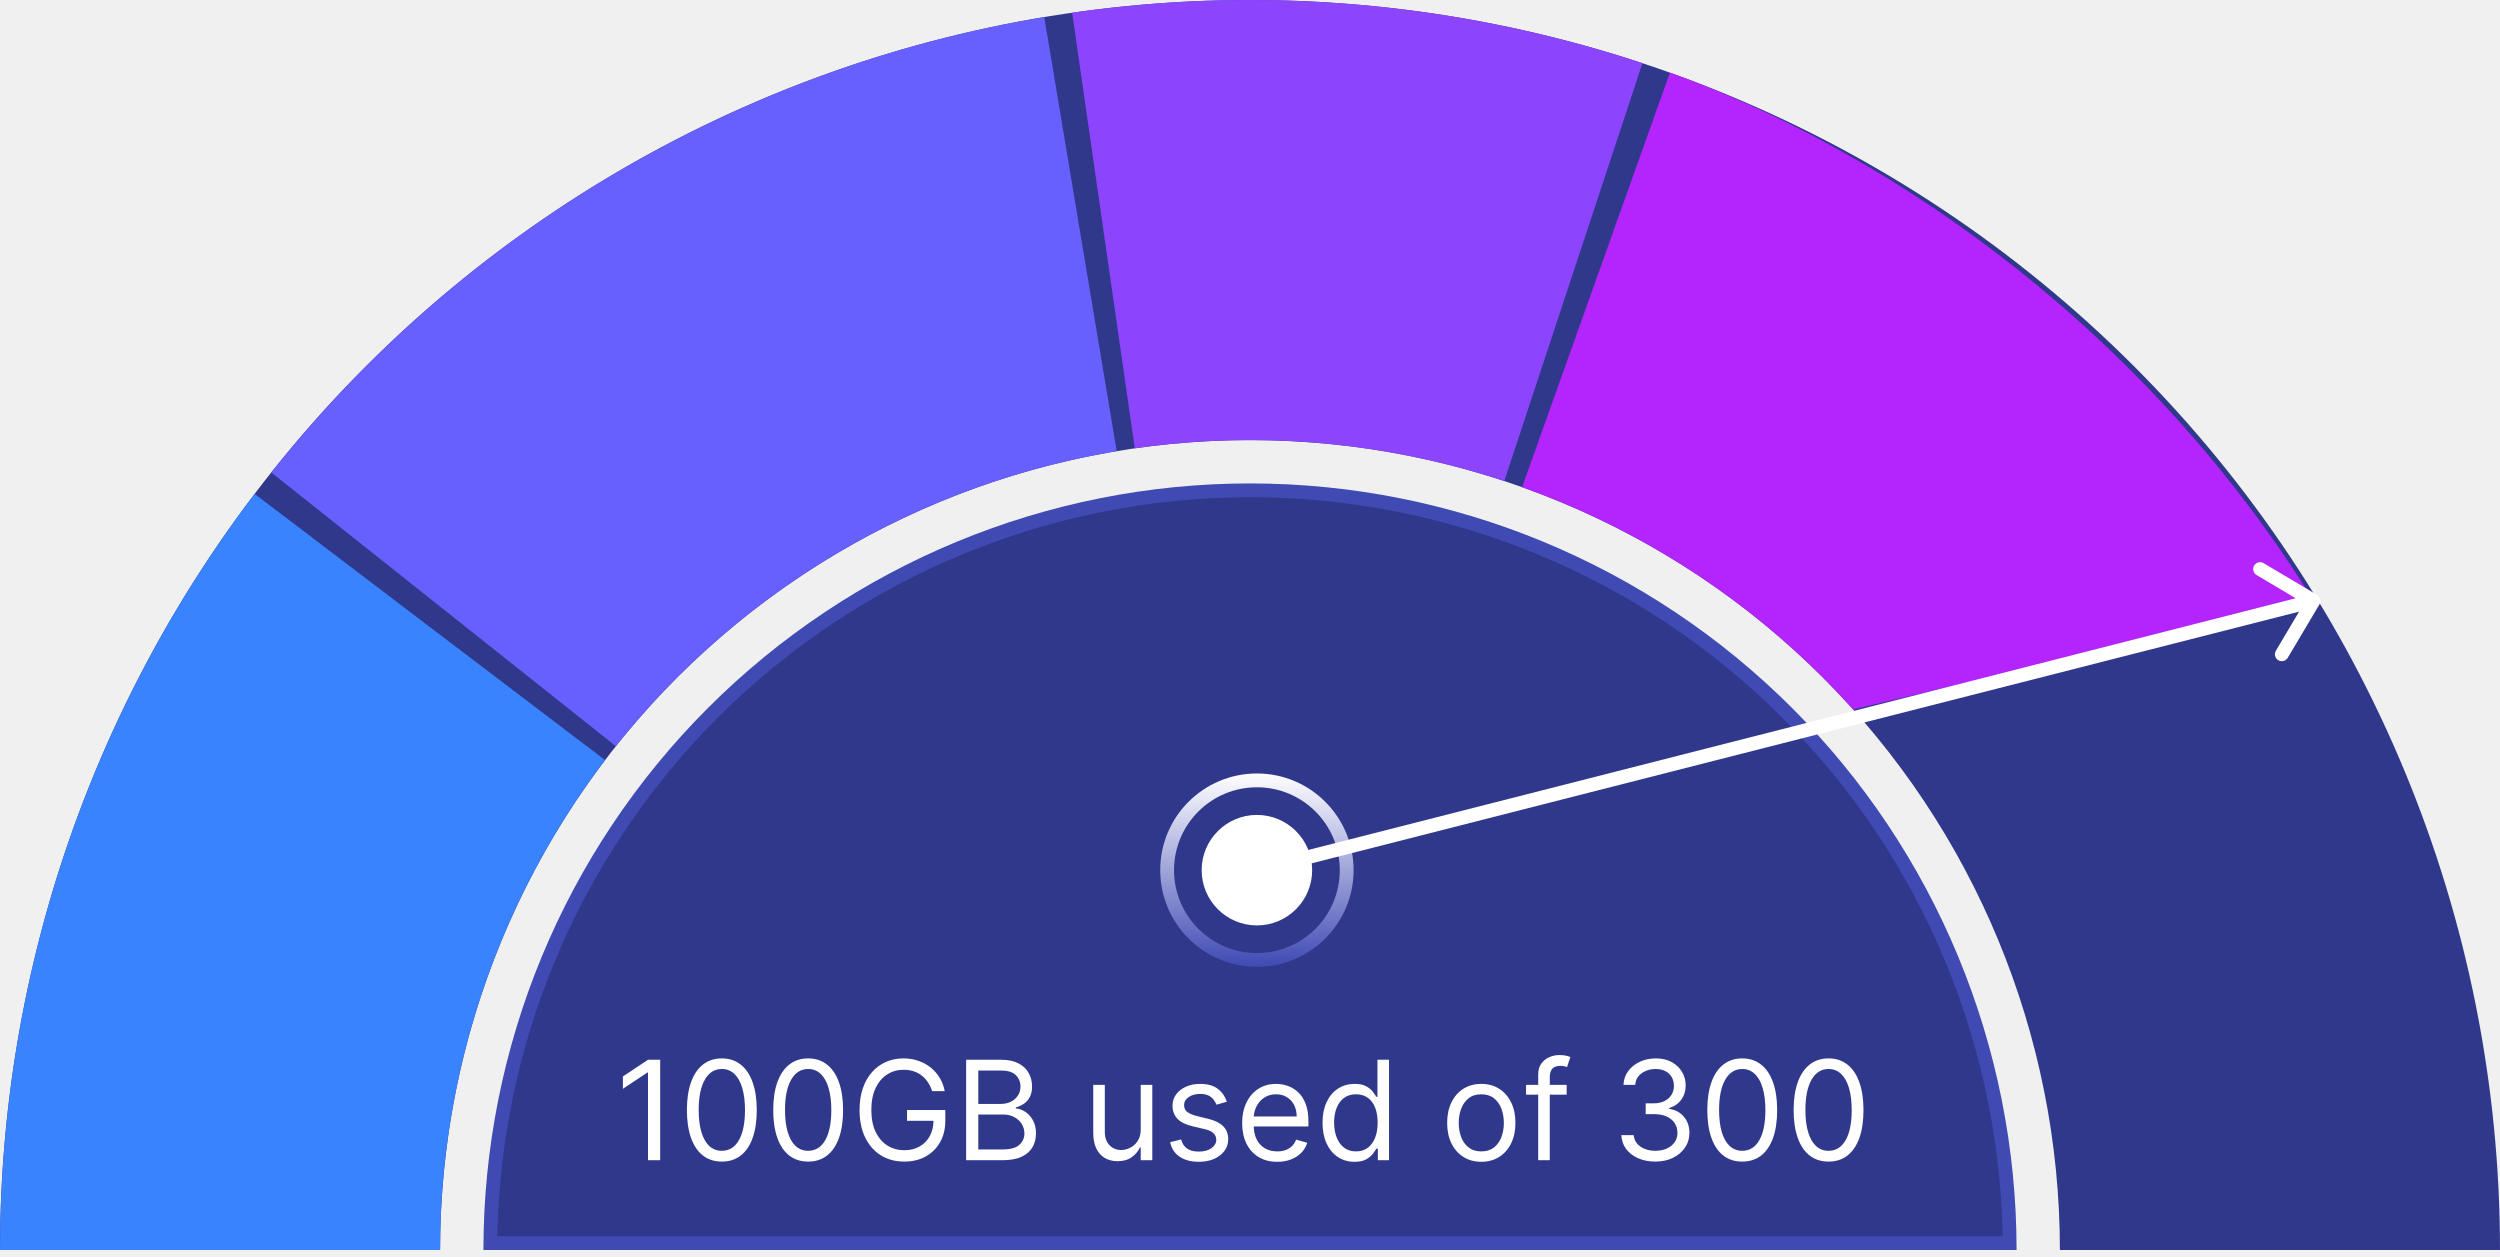
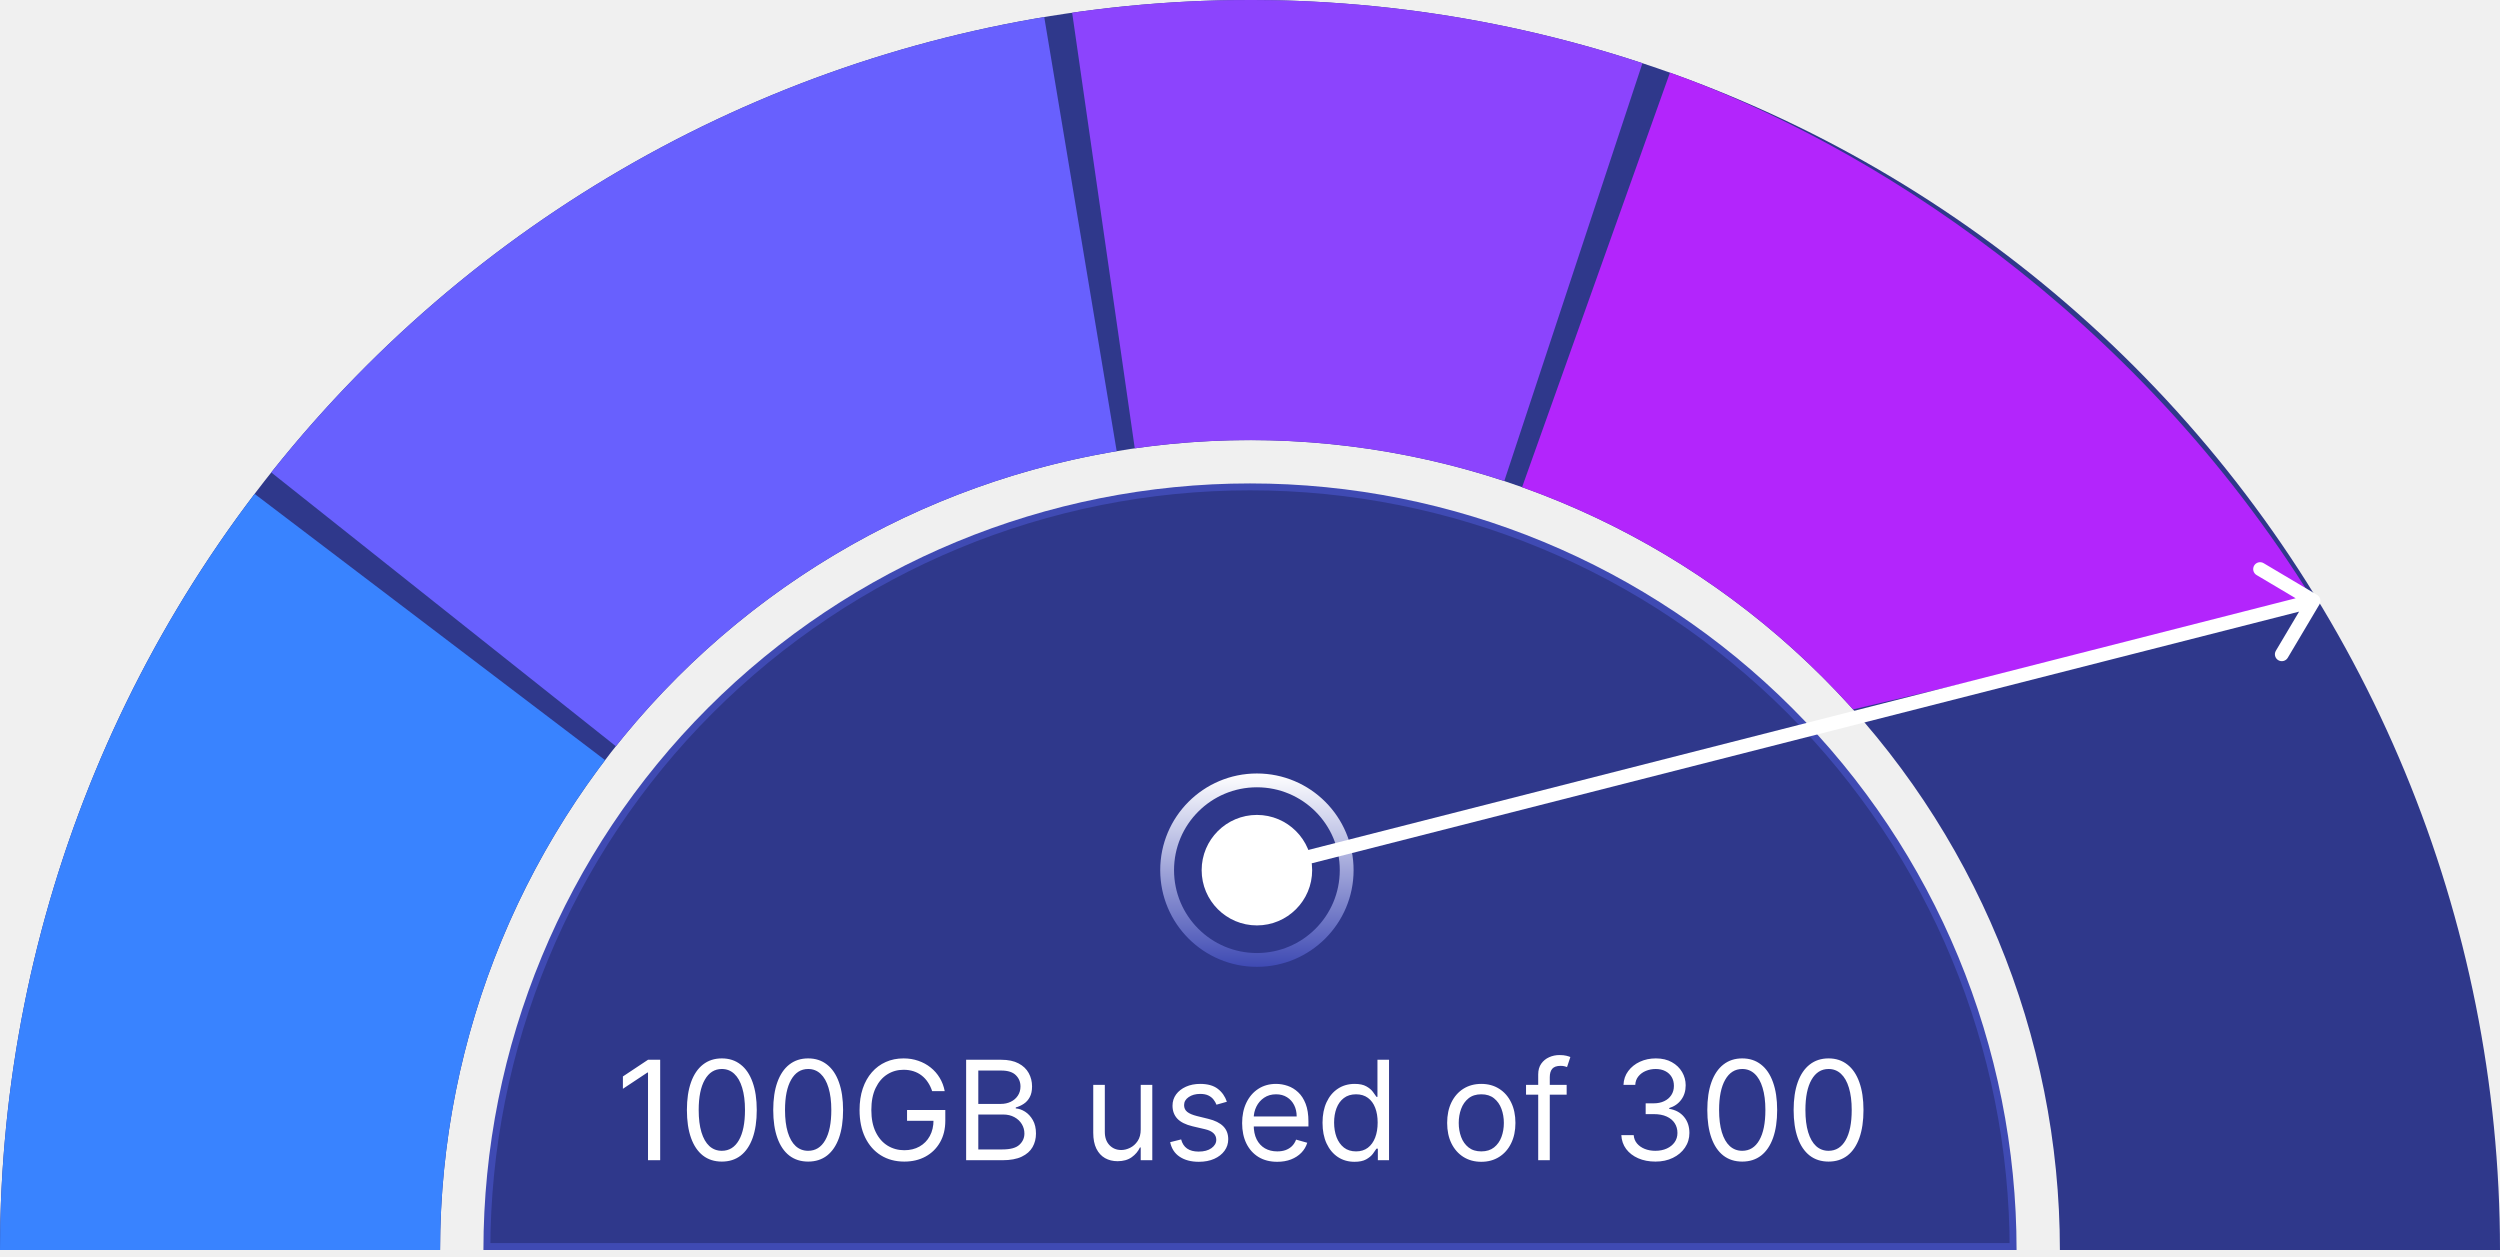
<svg xmlns="http://www.w3.org/2000/svg" width="181" height="91" viewBox="0 0 181 91" fill="none">
  <path d="M0 90.5C2.09833e-06 66.498 9.535 43.479 26.507 26.507C43.479 9.535 66.498 2.57505e-06 90.5 0C114.502 -2.57505e-06 137.521 9.535 154.493 26.507C171.465 43.479 181 66.498 181 90.5L149.136 90.5C149.136 74.949 142.959 60.034 131.962 49.038C120.966 38.041 106.051 31.863 90.5 31.863C74.949 31.863 60.034 38.041 49.038 49.038C38.041 60.034 31.863 74.949 31.863 90.5H0Z" fill="#2F388B" />
  <path d="M0 90.5C1.72844e-06 70.729 6.475 51.502 18.434 35.758L43.807 55.032C36.058 65.232 31.863 77.69 31.863 90.5H0Z" fill="#3983FF" />
  <mask id="path-3-inside-1_0_1" fill="white">
    <path d="M35 90.5C35 75.781 40.847 61.664 51.256 51.256C61.664 40.847 75.781 35 90.5 35C105.22 35 119.336 40.847 129.744 51.256C140.153 61.664 146 75.781 146 90.5L90.5 90.5L35 90.5Z" />
  </mask>
-   <path d="M35 90.5C35 75.781 40.847 61.664 51.256 51.256C61.664 40.847 75.781 35 90.5 35C105.22 35 119.336 40.847 129.744 51.256C140.153 61.664 146 75.781 146 90.5L90.5 90.5L35 90.5Z" fill="#2F388B" stroke="#3F4AB3" stroke-width="2" mask="url(#path-3-inside-1_0_1)" />
+   <path d="M35 90.5C35 75.781 40.847 61.664 51.256 51.256C61.664 40.847 75.781 35 90.5 35C105.22 35 119.336 40.847 129.744 51.256C140.153 61.664 146 75.781 146 90.5L90.5 90.5L35 90.5Z" fill="#2F388B" stroke="#3F4AB3" strokeWidth="2" mask="url(#path-3-inside-1_0_1)" />
  <path d="M19.639 34.206C33.571 16.669 53.511 4.921 75.603 1.235L80.848 32.663C66.534 35.052 53.615 42.664 44.588 54.026L19.639 34.206Z" fill="#6860FE" />
  <path d="M77.624 0.921C91.484 -1.072 105.618 0.18 118.913 4.576L108.91 34.828C100.295 31.98 91.138 31.169 82.157 32.46L77.624 0.921Z" fill="#8C44FD" />
  <path d="M120.904 5.26C135.109 10.327 154.5 22.5 167.5 43.5L134.163 51.362C127.641 44.086 119.403 38.555 110.199 35.272L120.904 5.26Z" fill="#B325FC" />
  <path d="M47.797 76.727V84H46.916V77.651H46.874L45.098 78.829V77.935L46.916 76.727H47.797ZM52.261 84.099C51.726 84.099 51.27 83.954 50.894 83.663C50.517 83.369 50.23 82.944 50.031 82.388C49.832 81.829 49.732 81.154 49.732 80.364C49.732 79.578 49.832 78.906 50.031 78.35C50.232 77.791 50.521 77.365 50.897 77.072C51.276 76.776 51.73 76.628 52.261 76.628C52.791 76.628 53.244 76.776 53.621 77.072C54 77.365 54.288 77.791 54.487 78.35C54.688 78.906 54.789 79.578 54.789 80.364C54.789 81.154 54.69 81.829 54.491 82.388C54.292 82.944 54.004 83.369 53.628 83.663C53.252 83.954 52.796 84.099 52.261 84.099ZM52.261 83.318C52.791 83.318 53.203 83.062 53.496 82.551C53.79 82.04 53.937 81.311 53.937 80.364C53.937 79.734 53.869 79.198 53.734 78.755C53.602 78.312 53.41 77.975 53.159 77.743C52.911 77.511 52.611 77.395 52.261 77.395C51.735 77.395 51.324 77.654 51.029 78.173C50.733 78.689 50.585 79.419 50.585 80.364C50.585 80.993 50.651 81.528 50.783 81.969C50.916 82.409 51.107 82.744 51.355 82.974C51.606 83.203 51.908 83.318 52.261 83.318ZM58.511 84.099C57.976 84.099 57.52 83.954 57.144 83.663C56.767 83.369 56.48 82.944 56.281 82.388C56.082 81.829 55.982 81.154 55.982 80.364C55.982 79.578 56.082 78.906 56.281 78.35C56.482 77.791 56.771 77.365 57.147 77.072C57.526 76.776 57.98 76.628 58.511 76.628C59.041 76.628 59.494 76.776 59.871 77.072C60.25 77.365 60.538 77.791 60.737 78.35C60.938 78.906 61.039 79.578 61.039 80.364C61.039 81.154 60.94 81.829 60.741 82.388C60.542 82.944 60.254 83.369 59.878 83.663C59.502 83.954 59.046 84.099 58.511 84.099ZM58.511 83.318C59.041 83.318 59.453 83.062 59.746 82.551C60.04 82.04 60.187 81.311 60.187 80.364C60.187 79.734 60.119 79.198 59.984 78.755C59.852 78.312 59.66 77.975 59.409 77.743C59.161 77.511 58.861 77.395 58.511 77.395C57.985 77.395 57.574 77.654 57.279 78.173C56.983 78.689 56.835 79.419 56.835 80.364C56.835 80.993 56.901 81.528 57.033 81.969C57.166 82.409 57.357 82.744 57.605 82.974C57.856 83.203 58.158 83.318 58.511 83.318ZM67.488 79C67.41 78.761 67.307 78.547 67.179 78.357C67.054 78.165 66.903 78.002 66.728 77.867C66.555 77.732 66.359 77.629 66.139 77.558C65.918 77.487 65.677 77.452 65.414 77.452C64.983 77.452 64.591 77.563 64.239 77.785C63.886 78.008 63.605 78.336 63.397 78.769C63.189 79.202 63.085 79.734 63.085 80.364C63.085 80.993 63.19 81.525 63.401 81.958C63.611 82.391 63.897 82.719 64.257 82.942C64.616 83.164 65.021 83.276 65.471 83.276C65.888 83.276 66.255 83.187 66.572 83.009C66.891 82.829 67.14 82.576 67.318 82.249C67.498 81.92 67.587 81.533 67.587 81.088L67.857 81.145H65.67V80.364H68.44V81.145C68.44 81.744 68.312 82.265 68.056 82.707C67.803 83.15 67.453 83.493 67.005 83.737C66.56 83.979 66.049 84.099 65.471 84.099C64.827 84.099 64.261 83.948 63.773 83.645C63.288 83.342 62.909 82.911 62.637 82.352C62.367 81.794 62.232 81.131 62.232 80.364C62.232 79.788 62.309 79.271 62.463 78.812C62.619 78.35 62.84 77.957 63.124 77.633C63.408 77.308 63.744 77.06 64.132 76.887C64.52 76.714 64.948 76.628 65.414 76.628C65.798 76.628 66.155 76.686 66.487 76.802C66.82 76.915 67.118 77.078 67.378 77.288C67.641 77.497 67.86 77.746 68.035 78.038C68.21 78.326 68.331 78.647 68.397 79H67.488ZM69.948 84V76.727H72.491C72.997 76.727 73.415 76.815 73.744 76.99C74.073 77.163 74.318 77.396 74.479 77.69C74.64 77.981 74.721 78.304 74.721 78.659C74.721 78.972 74.665 79.23 74.554 79.433C74.445 79.637 74.301 79.798 74.121 79.916C73.943 80.035 73.75 80.122 73.542 80.179V80.25C73.764 80.264 73.988 80.342 74.213 80.484C74.438 80.626 74.626 80.83 74.778 81.095C74.929 81.36 75.005 81.685 75.005 82.068C75.005 82.433 74.922 82.761 74.756 83.052C74.591 83.343 74.329 83.574 73.972 83.744C73.614 83.915 73.149 84 72.576 84H69.948ZM70.829 83.219H72.576C73.151 83.219 73.56 83.108 73.801 82.885C74.045 82.66 74.167 82.388 74.167 82.068C74.167 81.822 74.104 81.595 73.979 81.386C73.853 81.176 73.674 81.008 73.442 80.882C73.21 80.754 72.936 80.69 72.618 80.69H70.829V83.219ZM70.829 79.923H72.462C72.727 79.923 72.966 79.871 73.18 79.767C73.395 79.663 73.566 79.516 73.691 79.327C73.819 79.137 73.883 78.915 73.883 78.659C73.883 78.34 73.772 78.068 73.549 77.846C73.326 77.621 72.974 77.508 72.491 77.508H70.829V79.923ZM82.588 81.77V78.546H83.426V84H82.588V83.077H82.531C82.404 83.354 82.205 83.589 81.935 83.783C81.665 83.975 81.324 84.071 80.912 84.071C80.571 84.071 80.268 83.996 80.003 83.847C79.738 83.696 79.53 83.469 79.378 83.165C79.227 82.86 79.151 82.475 79.151 82.011V78.546H79.989V81.954C79.989 82.352 80.1 82.669 80.323 82.906C80.548 83.143 80.834 83.261 81.182 83.261C81.39 83.261 81.602 83.208 81.818 83.102C82.035 82.995 82.218 82.832 82.365 82.612C82.514 82.391 82.588 82.111 82.588 81.77ZM88.825 79.767L88.072 79.98C88.025 79.855 87.955 79.733 87.863 79.614C87.773 79.494 87.65 79.394 87.493 79.316C87.337 79.238 87.137 79.199 86.893 79.199C86.559 79.199 86.281 79.276 86.059 79.43C85.838 79.581 85.728 79.774 85.728 80.008C85.728 80.217 85.804 80.381 85.956 80.502C86.107 80.623 86.344 80.724 86.666 80.804L87.476 81.003C87.963 81.121 88.327 81.302 88.566 81.546C88.805 81.788 88.924 82.099 88.924 82.48C88.924 82.793 88.835 83.072 88.655 83.318C88.477 83.564 88.228 83.758 87.909 83.901C87.589 84.043 87.218 84.114 86.794 84.114C86.237 84.114 85.777 83.993 85.412 83.751C85.048 83.51 84.817 83.157 84.72 82.693L85.515 82.494C85.591 82.788 85.734 83.008 85.945 83.155C86.158 83.302 86.436 83.375 86.78 83.375C87.17 83.375 87.48 83.292 87.71 83.126C87.942 82.958 88.058 82.757 88.058 82.523C88.058 82.333 87.992 82.175 87.859 82.047C87.727 81.917 87.523 81.82 87.248 81.756L86.339 81.543C85.84 81.424 85.473 81.241 85.238 80.992C85.006 80.741 84.89 80.428 84.89 80.051C84.89 79.743 84.977 79.471 85.15 79.234C85.325 78.998 85.563 78.812 85.863 78.677C86.166 78.542 86.51 78.474 86.893 78.474C87.433 78.474 87.857 78.593 88.165 78.829C88.475 79.066 88.695 79.379 88.825 79.767ZM92.473 84.114C91.947 84.114 91.494 83.998 91.113 83.766C90.734 83.531 90.442 83.204 90.236 82.785C90.032 82.364 89.93 81.874 89.93 81.315C89.93 80.757 90.032 80.264 90.236 79.838C90.442 79.41 90.728 79.076 91.095 78.837C91.464 78.595 91.895 78.474 92.388 78.474C92.672 78.474 92.952 78.522 93.229 78.617C93.506 78.711 93.758 78.865 93.986 79.078C94.213 79.289 94.394 79.568 94.529 79.916C94.664 80.264 94.731 80.693 94.731 81.202V81.557H90.527V80.832H93.879C93.879 80.525 93.818 80.25 93.695 80.008C93.574 79.767 93.401 79.576 93.176 79.437C92.954 79.297 92.691 79.227 92.388 79.227C92.054 79.227 91.765 79.31 91.521 79.476C91.28 79.639 91.094 79.852 90.964 80.115C90.834 80.378 90.768 80.66 90.768 80.96V81.443C90.768 81.855 90.839 82.204 90.981 82.491C91.126 82.775 91.326 82.992 91.582 83.141C91.837 83.287 92.134 83.361 92.473 83.361C92.693 83.361 92.892 83.33 93.07 83.269C93.249 83.204 93.404 83.11 93.535 82.984C93.665 82.856 93.766 82.698 93.837 82.508L94.646 82.736C94.561 83.01 94.418 83.252 94.216 83.46C94.015 83.666 93.767 83.827 93.471 83.943C93.175 84.057 92.842 84.114 92.473 84.114ZM98.066 84.114C97.611 84.114 97.21 83.999 96.862 83.769C96.514 83.537 96.242 83.21 96.045 82.789C95.849 82.365 95.751 81.865 95.751 81.287C95.751 80.714 95.849 80.217 96.045 79.796C96.242 79.374 96.515 79.049 96.866 78.819C97.216 78.589 97.621 78.474 98.08 78.474C98.435 78.474 98.716 78.534 98.922 78.652C99.13 78.768 99.289 78.901 99.398 79.05C99.509 79.197 99.595 79.317 99.657 79.412H99.728V76.727H100.566V84H99.756V83.162H99.657C99.595 83.261 99.508 83.387 99.394 83.538C99.281 83.688 99.118 83.821 98.908 83.94C98.697 84.056 98.416 84.114 98.066 84.114ZM98.18 83.361C98.516 83.361 98.8 83.273 99.032 83.098C99.264 82.921 99.44 82.675 99.561 82.363C99.682 82.048 99.742 81.685 99.742 81.273C99.742 80.865 99.683 80.509 99.564 80.204C99.446 79.896 99.271 79.657 99.039 79.487C98.807 79.314 98.52 79.227 98.18 79.227C97.825 79.227 97.529 79.318 97.292 79.501C97.057 79.681 96.881 79.926 96.763 80.236C96.647 80.544 96.589 80.889 96.589 81.273C96.589 81.661 96.648 82.014 96.766 82.331C96.887 82.646 97.064 82.897 97.299 83.084C97.536 83.269 97.829 83.361 98.18 83.361ZM107.246 84.114C106.753 84.114 106.321 83.996 105.949 83.762C105.58 83.528 105.291 83.2 105.083 82.778C104.877 82.357 104.774 81.865 104.774 81.301C104.774 80.733 104.877 80.237 105.083 79.813C105.291 79.389 105.58 79.06 105.949 78.826C106.321 78.592 106.753 78.474 107.246 78.474C107.738 78.474 108.169 78.592 108.538 78.826C108.91 79.06 109.199 79.389 109.405 79.813C109.613 80.237 109.717 80.733 109.717 81.301C109.717 81.865 109.613 82.357 109.405 82.778C109.199 83.2 108.91 83.528 108.538 83.762C108.169 83.996 107.738 84.114 107.246 84.114ZM107.246 83.361C107.62 83.361 107.927 83.265 108.169 83.073C108.41 82.881 108.589 82.629 108.705 82.317C108.821 82.004 108.879 81.666 108.879 81.301C108.879 80.937 108.821 80.597 108.705 80.282C108.589 79.967 108.41 79.713 108.169 79.519C107.927 79.324 107.62 79.227 107.246 79.227C106.872 79.227 106.564 79.324 106.322 79.519C106.081 79.713 105.902 79.967 105.786 80.282C105.67 80.597 105.612 80.937 105.612 81.301C105.612 81.666 105.67 82.004 105.786 82.317C105.902 82.629 106.081 82.881 106.322 83.073C106.564 83.265 106.872 83.361 107.246 83.361ZM113.426 78.546V79.256H110.485V78.546H113.426ZM111.366 84V77.793C111.366 77.48 111.439 77.22 111.586 77.011C111.733 76.803 111.923 76.647 112.158 76.543C112.392 76.438 112.64 76.386 112.9 76.386C113.106 76.386 113.274 76.403 113.404 76.436C113.534 76.469 113.631 76.5 113.695 76.528L113.454 77.253C113.411 77.239 113.352 77.221 113.276 77.2C113.203 77.178 113.106 77.168 112.985 77.168C112.708 77.168 112.508 77.237 112.385 77.377C112.264 77.517 112.204 77.722 112.204 77.992V84H111.366ZM119.856 84.099C119.387 84.099 118.969 84.019 118.602 83.858C118.238 83.697 117.948 83.473 117.732 83.187C117.519 82.898 117.403 82.563 117.384 82.182H118.279C118.298 82.416 118.378 82.619 118.521 82.789C118.663 82.957 118.848 83.087 119.078 83.18C119.308 83.272 119.562 83.318 119.842 83.318C120.154 83.318 120.431 83.264 120.672 83.155C120.914 83.046 121.103 82.894 121.241 82.7C121.378 82.506 121.447 82.281 121.447 82.026C121.447 81.758 121.38 81.522 121.248 81.319C121.115 81.113 120.921 80.952 120.665 80.836C120.41 80.72 120.097 80.662 119.728 80.662H119.146V79.881H119.728C120.017 79.881 120.27 79.829 120.488 79.724C120.708 79.62 120.88 79.474 121.003 79.284C121.128 79.095 121.191 78.872 121.191 78.617C121.191 78.37 121.137 78.156 121.028 77.974C120.919 77.791 120.765 77.649 120.566 77.548C120.369 77.446 120.137 77.395 119.87 77.395C119.619 77.395 119.382 77.441 119.16 77.533C118.94 77.623 118.76 77.755 118.62 77.928C118.48 78.098 118.405 78.304 118.393 78.546H117.54C117.555 78.164 117.669 77.831 117.885 77.544C118.1 77.255 118.382 77.03 118.73 76.869C119.08 76.708 119.465 76.628 119.884 76.628C120.334 76.628 120.72 76.719 121.042 76.901C121.364 77.081 121.611 77.319 121.784 77.615C121.957 77.911 122.043 78.231 122.043 78.574C122.043 78.983 121.936 79.333 121.72 79.621C121.507 79.91 121.217 80.11 120.85 80.222V80.278C121.309 80.354 121.668 80.549 121.926 80.864C122.184 81.177 122.313 81.564 122.313 82.026C122.313 82.421 122.205 82.776 121.99 83.091C121.777 83.403 121.486 83.65 121.116 83.829C120.747 84.01 120.327 84.099 119.856 84.099ZM126.138 84.099C125.603 84.099 125.147 83.954 124.771 83.663C124.394 83.369 124.106 82.944 123.908 82.388C123.709 81.829 123.609 81.154 123.609 80.364C123.609 79.578 123.709 78.906 123.908 78.35C124.109 77.791 124.398 77.365 124.774 77.072C125.153 76.776 125.607 76.628 126.138 76.628C126.668 76.628 127.121 76.776 127.498 77.072C127.877 77.365 128.165 77.791 128.364 78.35C128.565 78.906 128.666 79.578 128.666 80.364C128.666 81.154 128.567 81.829 128.368 82.388C128.169 82.944 127.881 83.369 127.505 83.663C127.128 83.954 126.673 84.099 126.138 84.099ZM126.138 83.318C126.668 83.318 127.08 83.062 127.373 82.551C127.667 82.04 127.814 81.311 127.814 80.364C127.814 79.734 127.746 79.198 127.611 78.755C127.479 78.312 127.287 77.975 127.036 77.743C126.788 77.511 126.488 77.395 126.138 77.395C125.612 77.395 125.201 77.654 124.905 78.173C124.61 78.689 124.462 79.419 124.462 80.364C124.462 80.993 124.528 81.528 124.66 81.969C124.793 82.409 124.984 82.744 125.232 82.974C125.483 83.203 125.785 83.318 126.138 83.318ZM132.388 84.099C131.853 84.099 131.397 83.954 131.021 83.663C130.644 83.369 130.356 82.944 130.158 82.388C129.959 81.829 129.859 81.154 129.859 80.364C129.859 79.578 129.959 78.906 130.158 78.35C130.359 77.791 130.648 77.365 131.024 77.072C131.403 76.776 131.857 76.628 132.388 76.628C132.918 76.628 133.371 76.776 133.748 77.072C134.127 77.365 134.415 77.791 134.614 78.35C134.815 78.906 134.916 79.578 134.916 80.364C134.916 81.154 134.817 81.829 134.618 82.388C134.419 82.944 134.131 83.369 133.755 83.663C133.378 83.954 132.923 84.099 132.388 84.099ZM132.388 83.318C132.918 83.318 133.33 83.062 133.623 82.551C133.917 82.04 134.064 81.311 134.064 80.364C134.064 79.734 133.996 79.198 133.861 78.755C133.729 78.312 133.537 77.975 133.286 77.743C133.038 77.511 132.738 77.395 132.388 77.395C131.862 77.395 131.451 77.654 131.155 78.173C130.86 78.689 130.712 79.419 130.712 80.364C130.712 80.993 130.778 81.528 130.91 81.969C131.043 82.409 131.234 82.744 131.482 82.974C131.733 83.203 132.035 83.318 132.388 83.318Z" fill="white" />
  <circle cx="91" cy="63" r="4" fill="white" />
  <circle cx="91" cy="63" r="6.5" stroke="url(#paint0_linear_0_1)" />
  <path d="M90.876 62.516C90.609 62.584 90.447 62.856 90.516 63.123C90.584 63.391 90.856 63.553 91.124 63.484L90.876 62.516ZM167.93 43.755C168.071 43.518 167.993 43.211 167.755 43.07L163.886 40.773C163.649 40.632 163.342 40.71 163.201 40.947C163.06 41.185 163.138 41.492 163.376 41.633L166.815 43.675L164.773 47.114C164.632 47.352 164.71 47.658 164.947 47.799C165.185 47.94 165.492 47.862 165.633 47.625L167.93 43.755ZM91.124 63.484L167.624 43.984L167.377 43.016L90.876 62.516L91.124 63.484Z" fill="white" />
  <defs>
    <linearGradient id="paint0_linear_0_1" x1="91" y1="56" x2="91" y2="70" gradientUnits="userSpaceOnUse">
      <stop stop-color="white" />
      <stop offset="1" stop-color="#3F4AB3" />
    </linearGradient>
  </defs>
</svg>
